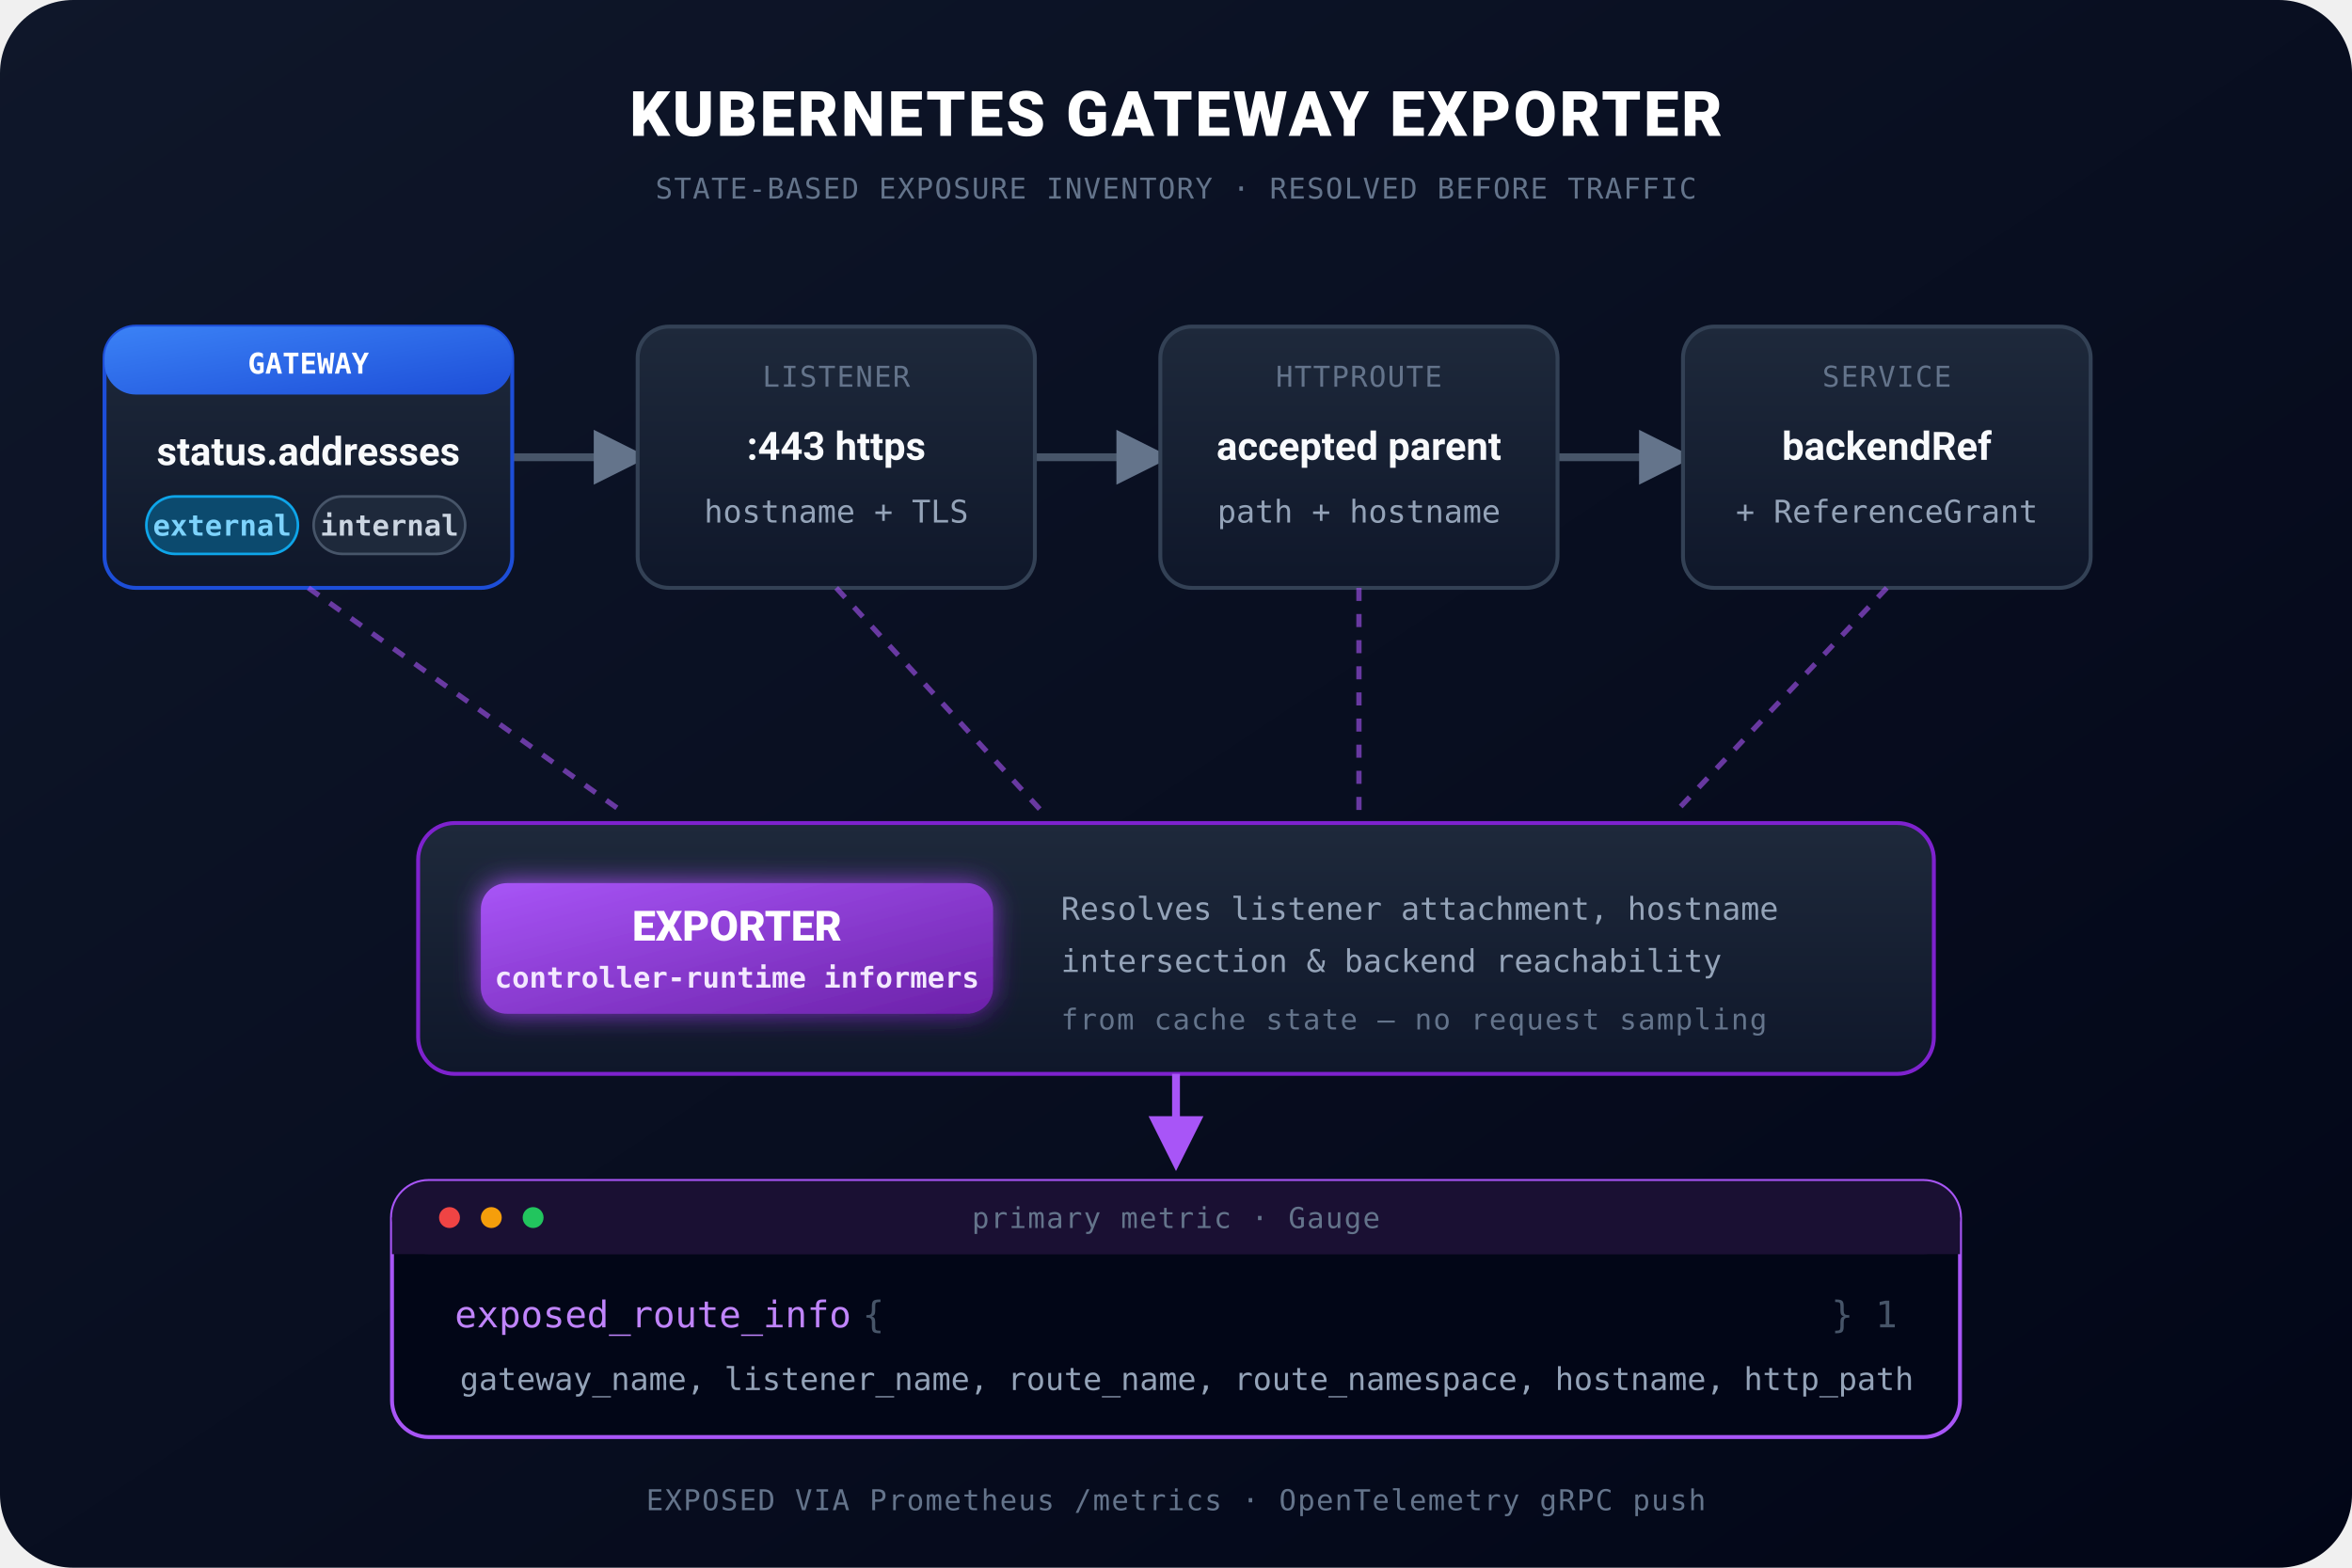
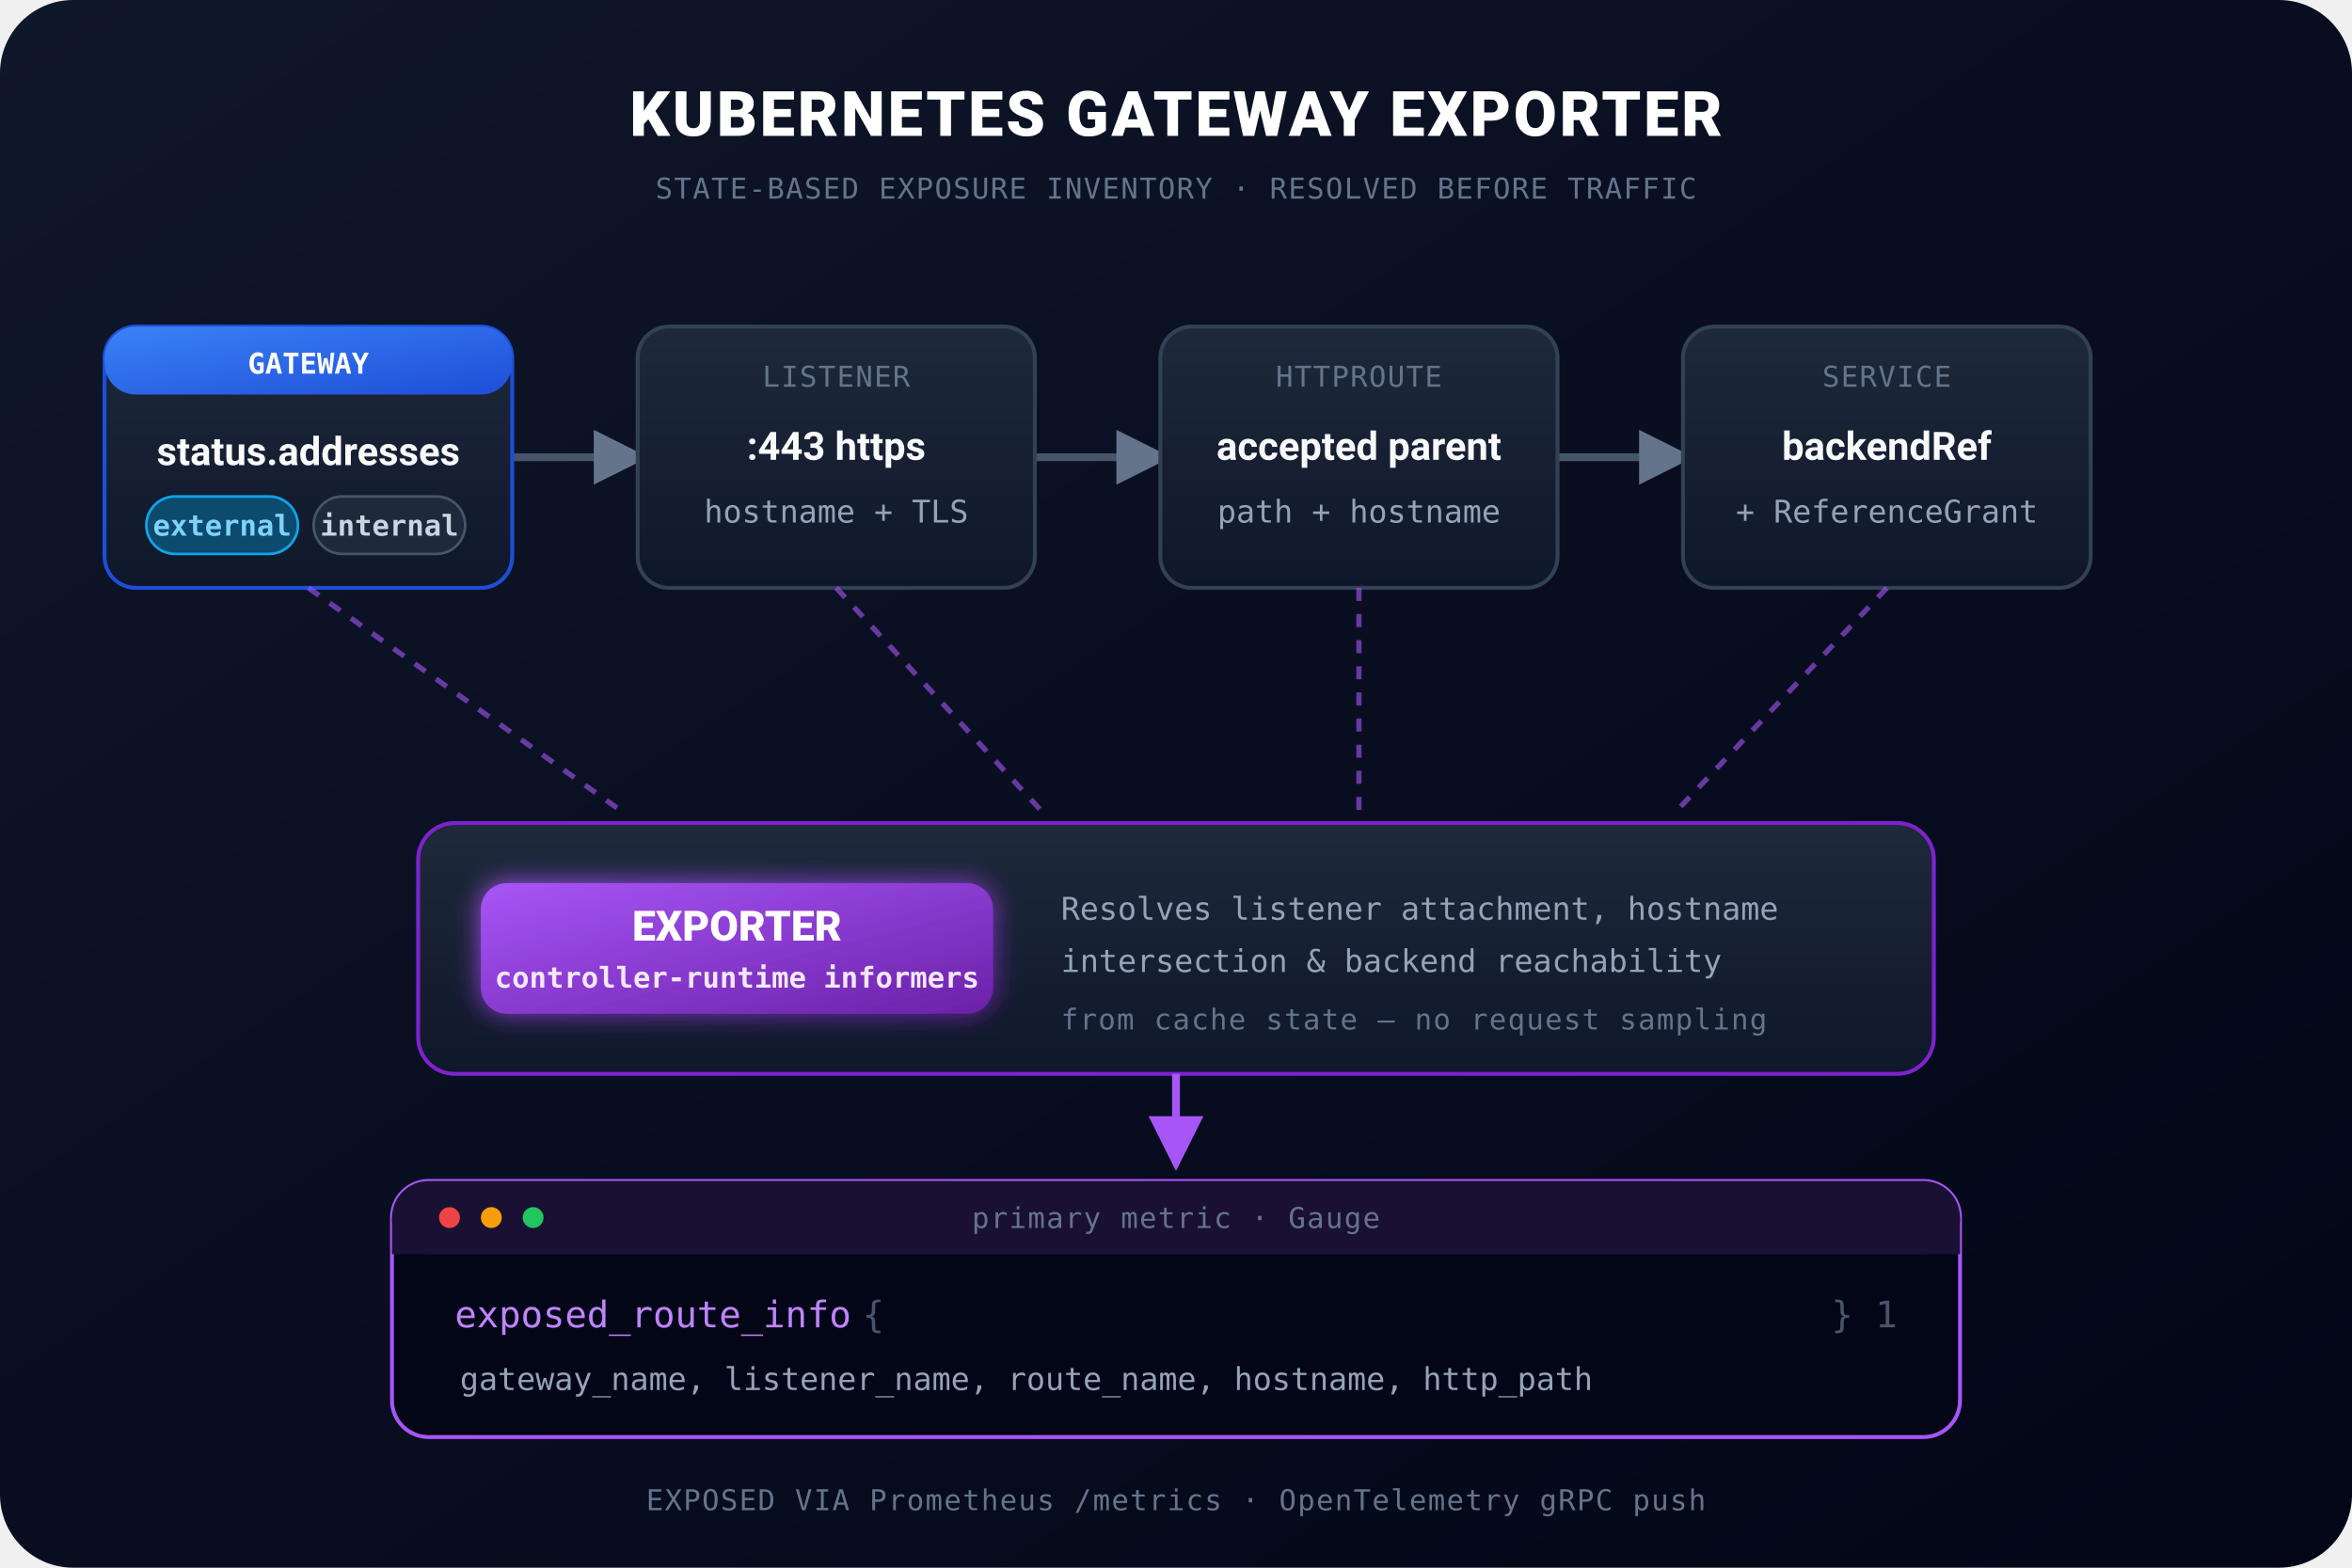
<svg xmlns="http://www.w3.org/2000/svg" viewBox="0 0 900 600" width="100%" height="100%" role="img" aria-label="Kubernetes Gateway Exporter architecture: Gateway to Listener to HTTPRoute to Service, resolved by the exporter into exposed_route_info">
  <defs>
    <linearGradient id="bg" x1="0%" y1="0%" x2="100%" y2="100%">
      <stop offset="0%" stop-color="#0f172a" />
      <stop offset="100%" stop-color="#020617" />
    </linearGradient>
    <linearGradient id="node" x1="0%" y1="0%" x2="0%" y2="100%">
      <stop offset="0%" stop-color="#1e293b" />
      <stop offset="100%" stop-color="#0f172a" />
    </linearGradient>
    <linearGradient id="gw" x1="0%" y1="0%" x2="100%" y2="100%">
      <stop offset="0%" stop-color="#3b82f6" />
      <stop offset="100%" stop-color="#1d4ed8" />
    </linearGradient>
    <linearGradient id="exp" x1="0%" y1="0%" x2="100%" y2="100%">
      <stop offset="0%" stop-color="#a855f7" />
      <stop offset="100%" stop-color="#6b21a8" />
    </linearGradient>
    <marker id="arr" viewBox="0 0 10 10" refX="8" refY="5" markerWidth="7" markerHeight="7" orient="auto">
      <path d="M 0 0 L 10 5 L 0 10 z" fill="#64748b" />
    </marker>
    <marker id="arrP" viewBox="0 0 10 10" refX="8" refY="5" markerWidth="7" markerHeight="7" orient="auto">
      <path d="M 0 0 L 10 5 L 0 10 z" fill="#a855f7" />
    </marker>
    <filter id="glow" x="-30%" y="-30%" width="160%" height="160%">
      <feGaussianBlur stdDeviation="5" result="b" />
      <feComposite in="SourceGraphic" in2="b" operator="over" />
    </filter>
  </defs>
  <style>
    .title  { font-family:-apple-system,BlinkMacSystemFont,'Segoe UI',Roboto,sans-serif; font-weight:800; fill:#ffffff; }
    .label  { font-family:-apple-system,BlinkMacSystemFont,'Segoe UI',Roboto,sans-serif; font-weight:700; font-size:15px; fill:#f8fafc; }
    .kind   { font-family:ui-monospace,SFMono-Regular,Menlo,monospace; font-size:11px; fill:#64748b; letter-spacing:0.5px; }
    .mono   { font-family:ui-monospace,SFMono-Regular,Menlo,monospace; font-size:12px; fill:#94a3b8; }
    .pill   { font-family:ui-monospace,SFMono-Regular,Menlo,monospace; font-size:11px; font-weight:600; }
    .code   { font-family:ui-monospace,SFMono-Regular,Menlo,monospace; }
  </style>
  <rect width="900" height="600" rx="28" fill="url(#bg)" />
  <text x="450" y="52" class="title" font-size="24" text-anchor="middle" letter-spacing="1">KUBERNETES GATEWAY EXPORTER</text>
  <text x="450" y="76" class="kind" text-anchor="middle" fill="#94a3b8">STATE-BASED EXPOSURE INVENTORY · RESOLVED BEFORE TRAFFIC</text>
  <path d="M 196 175 L 244 175" stroke="#475569" stroke-width="3" marker-end="url(#arr)" />
  <path d="M 396 175 L 444 175" stroke="#475569" stroke-width="3" marker-end="url(#arr)" />
  <path d="M 596 175 L 644 175" stroke="#475569" stroke-width="3" marker-end="url(#arr)" />
  <rect x="40" y="125" width="156" height="100" rx="12" fill="url(#node)" stroke="#1d4ed8" stroke-width="1.5" />
  <rect x="40" y="125" width="156" height="26" rx="12" fill="url(#gw)" />
  <text x="118" y="143" class="pill" text-anchor="middle" fill="#ffffff">GATEWAY</text>
  <text x="118" y="178" class="label" text-anchor="middle">status.addresses</text>
  <rect x="56" y="190" width="58" height="22" rx="11" fill="#0c4a6e" stroke="#0ea5e9" stroke-width="1" />
  <text x="85" y="205" class="pill" text-anchor="middle" fill="#7dd3fc">external</text>
  <rect x="120" y="190" width="58" height="22" rx="11" fill="#1e293b" stroke="#475569" stroke-width="1" />
  <text x="149" y="205" class="pill" text-anchor="middle" fill="#cbd5e1">internal</text>
  <rect x="244" y="125" width="152" height="100" rx="12" fill="url(#node)" stroke="#334155" stroke-width="1.5" />
  <text x="320" y="148" class="kind" text-anchor="middle">LISTENER</text>
  <text x="320" y="176" class="label" text-anchor="middle">:443 https</text>
  <text x="320" y="200" class="mono" text-anchor="middle">hostname + TLS</text>
  <rect x="444" y="125" width="152" height="100" rx="12" fill="url(#node)" stroke="#334155" stroke-width="1.5" />
  <text x="520" y="148" class="kind" text-anchor="middle">HTTPROUTE</text>
  <text x="520" y="176" class="label" text-anchor="middle">accepted parent</text>
  <text x="520" y="200" class="mono" text-anchor="middle">path + hostname</text>
  <rect x="644" y="125" width="156" height="100" rx="12" fill="url(#node)" stroke="#334155" stroke-width="1.5" />
  <text x="722" y="148" class="kind" text-anchor="middle">SERVICE</text>
  <text x="722" y="176" class="label" text-anchor="middle">backendRef</text>
  <text x="722" y="200" class="mono" text-anchor="middle">+ ReferenceGrant</text>
  <path d="M 118 225 L 240 312" stroke="#a855f7" stroke-width="2" stroke-dasharray="5 5" opacity="0.6" />
  <path d="M 320 225 L 400 312" stroke="#a855f7" stroke-width="2" stroke-dasharray="5 5" opacity="0.6" />
  <path d="M 520 225 L 520 312" stroke="#a855f7" stroke-width="2" stroke-dasharray="5 5" opacity="0.6" />
  <path d="M 722 225 L 640 312" stroke="#a855f7" stroke-width="2" stroke-dasharray="5 5" opacity="0.6" />
  <rect x="160" y="315" width="580" height="96" rx="14" fill="url(#node)" stroke="#7e22ce" stroke-width="1.5" />
  <rect x="184" y="338" width="196" height="50" rx="10" fill="url(#exp)" filter="url(#glow)" />
  <text x="282" y="360" class="title" font-size="16" text-anchor="middle">EXPORTER</text>
  <text x="282" y="378" class="pill" text-anchor="middle" fill="#f3e8ff">controller-runtime informers</text>
  <text x="406" y="352" class="mono" text-anchor="start" fill="#cbd5e1">Resolves listener attachment, hostname</text>
  <text x="406" y="372" class="mono" text-anchor="start" fill="#cbd5e1">intersection &amp; backend reachability</text>
  <text x="406" y="394" class="kind" text-anchor="start" fill="#a855f7">from cache state — no request sampling</text>
  <path d="M 450 411 L 450 444" stroke="#a855f7" stroke-width="3" marker-end="url(#arrP)" />
  <rect x="150" y="452" width="600" height="98" rx="14" fill="#020617" stroke="#a855f7" stroke-width="1.5" />
  <rect x="150" y="452" width="600" height="28" rx="14" fill="#1a1033" />
  <rect x="150" y="466" width="600" height="14" fill="#1a1033" />
  <circle cx="172" cy="466" r="4" fill="#ef4444" />
  <circle cx="188" cy="466" r="4" fill="#f59e0b" />
  <circle cx="204" cy="466" r="4" fill="#22c55e" />
  <text x="450" y="470" class="kind" text-anchor="middle" fill="#64748b">primary metric · Gauge</text>
  <text x="174" y="508" class="code" font-size="14" text-anchor="start" fill="#c084fc">exposed_route_info</text>
  <text x="330" y="508" class="code" font-size="14" text-anchor="start" fill="#475569">{</text>
  <text x="726" y="508" class="code" font-size="14" text-anchor="end" fill="#475569">} 1</text>
-   <text x="176" y="532" class="code" font-size="12" text-anchor="start" fill="#94a3b8">gateway_name, listener_name, route_name, route_namespace, hostname, http_path</text>
+   <text x="176" y="532" class="code" font-size="12" text-anchor="start" fill="#94a3b8">gateway_name, listener_name, route_name, hostname, http_path</text>
  <text x="450" y="578" class="kind" text-anchor="middle" fill="#475569">EXPOSED VIA  Prometheus /metrics   ·   OpenTelemetry gRPC push</text>
</svg>
